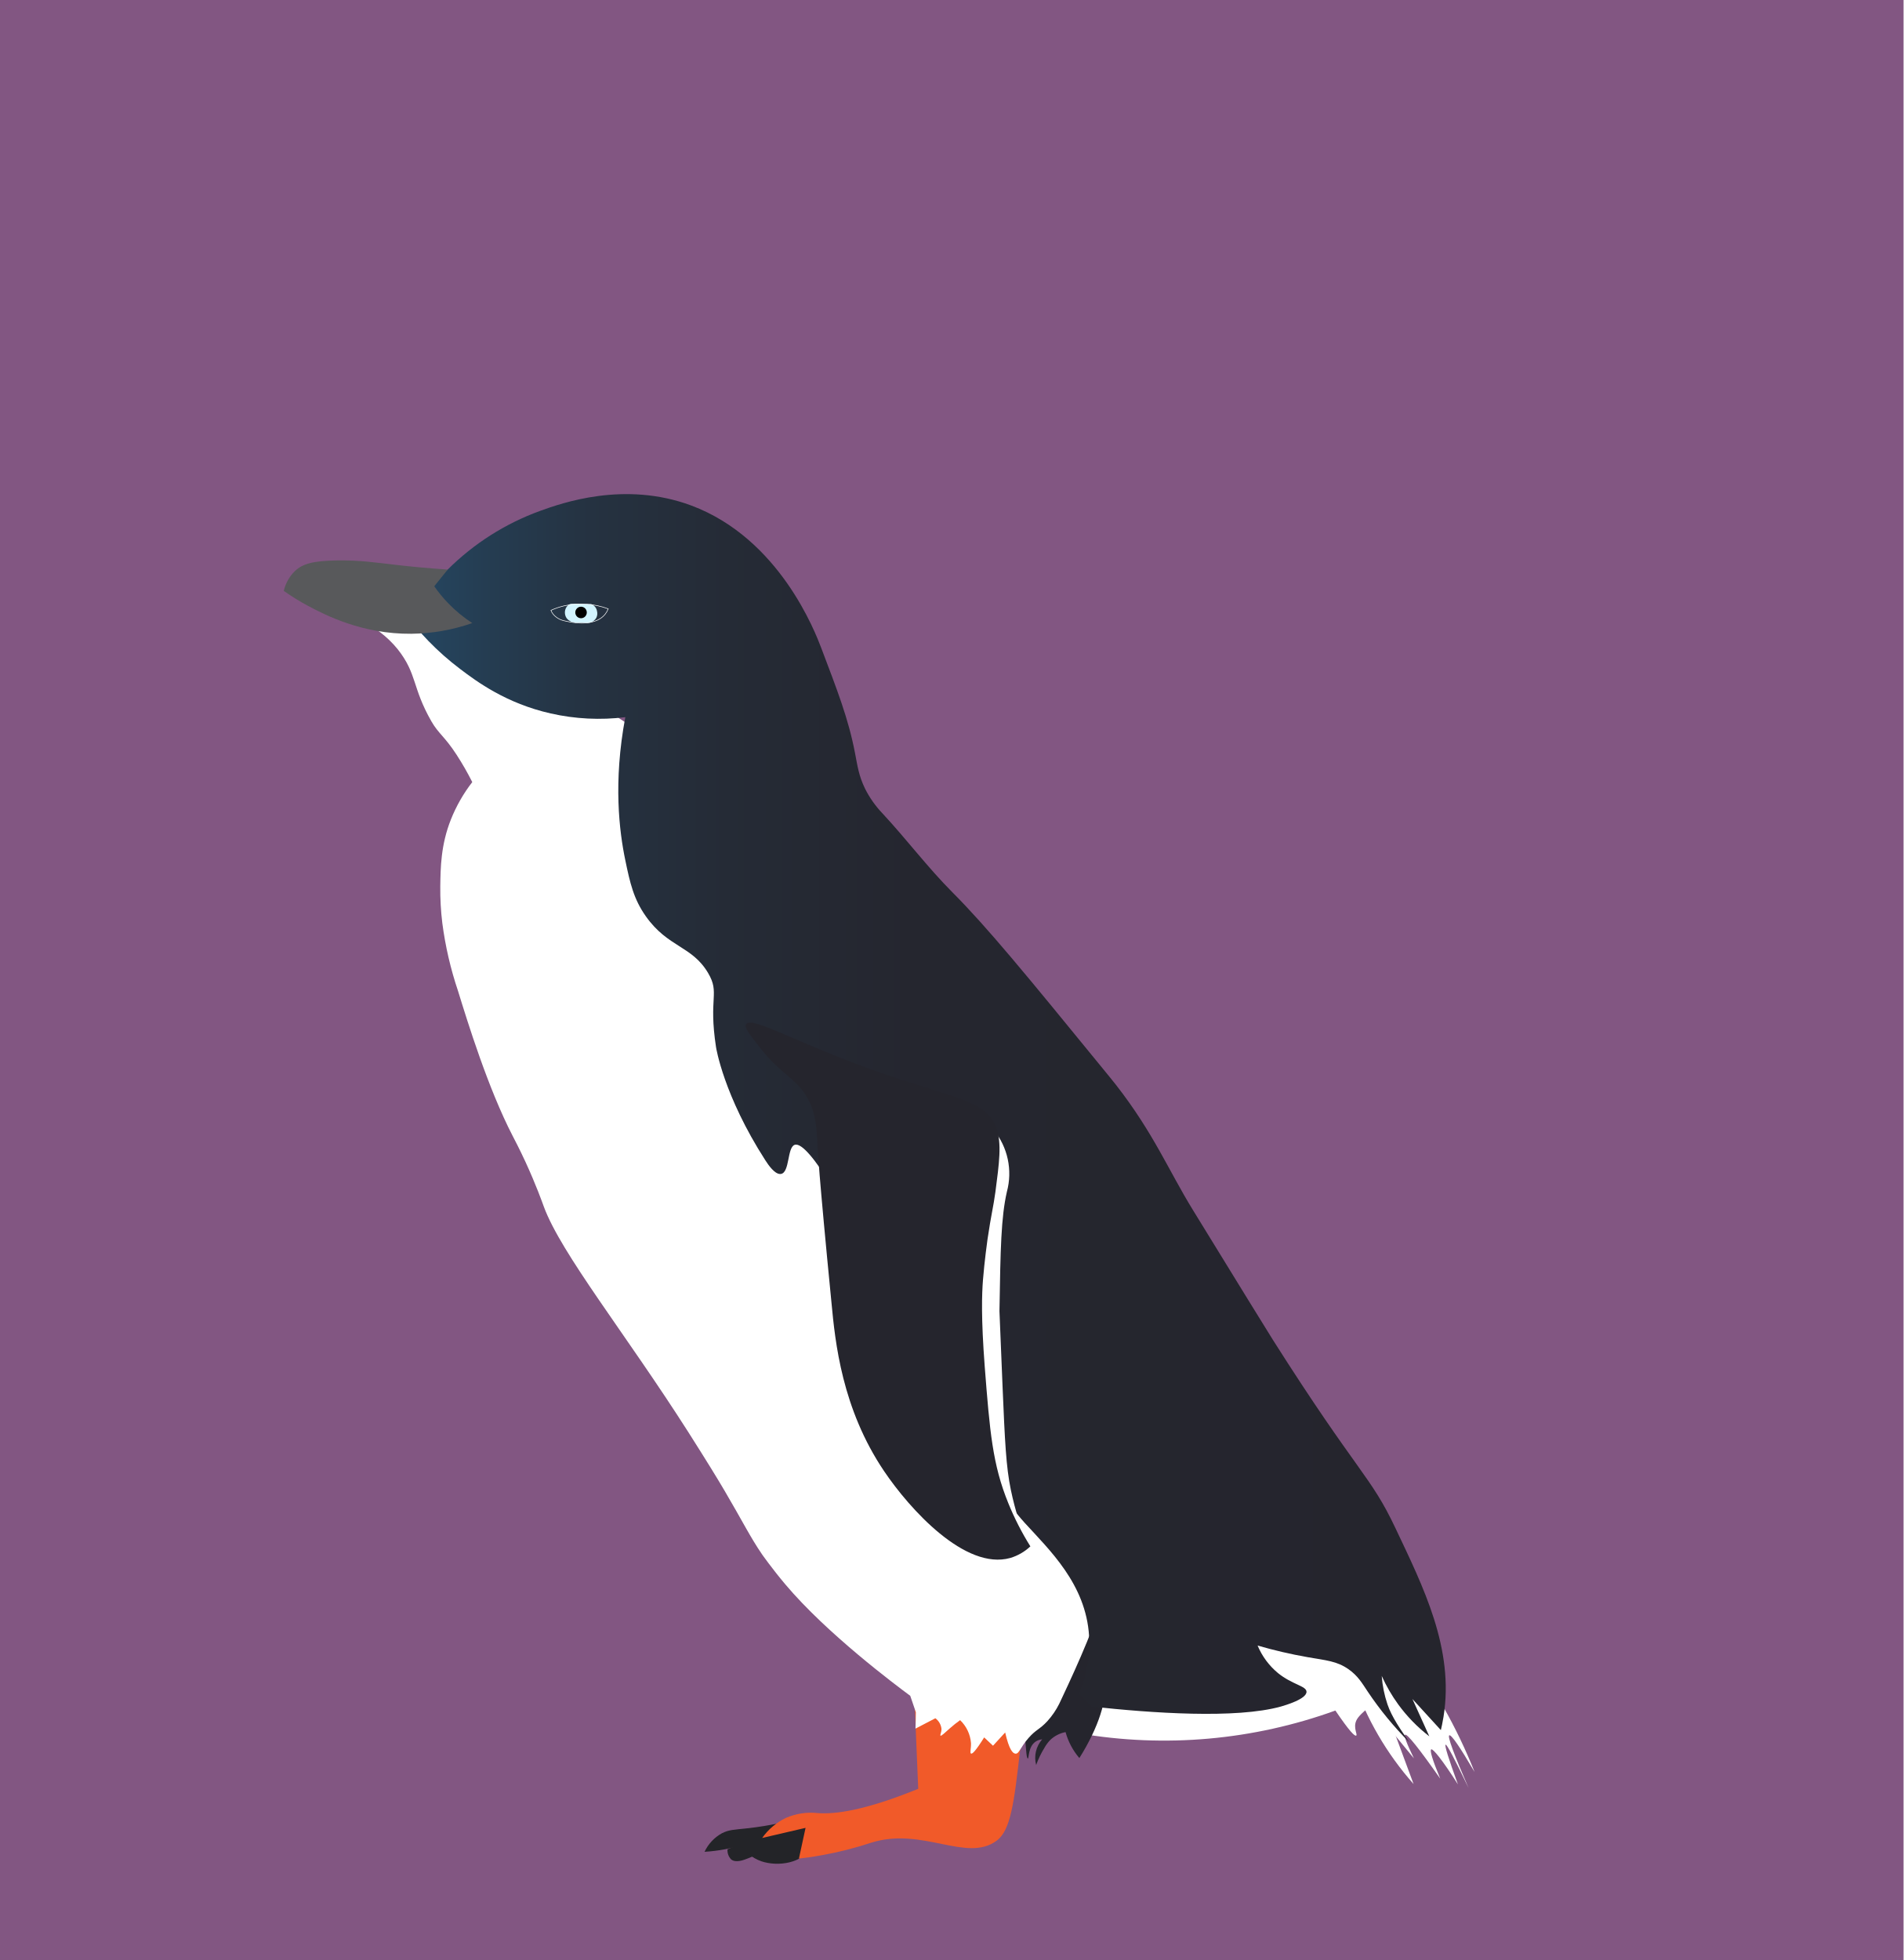
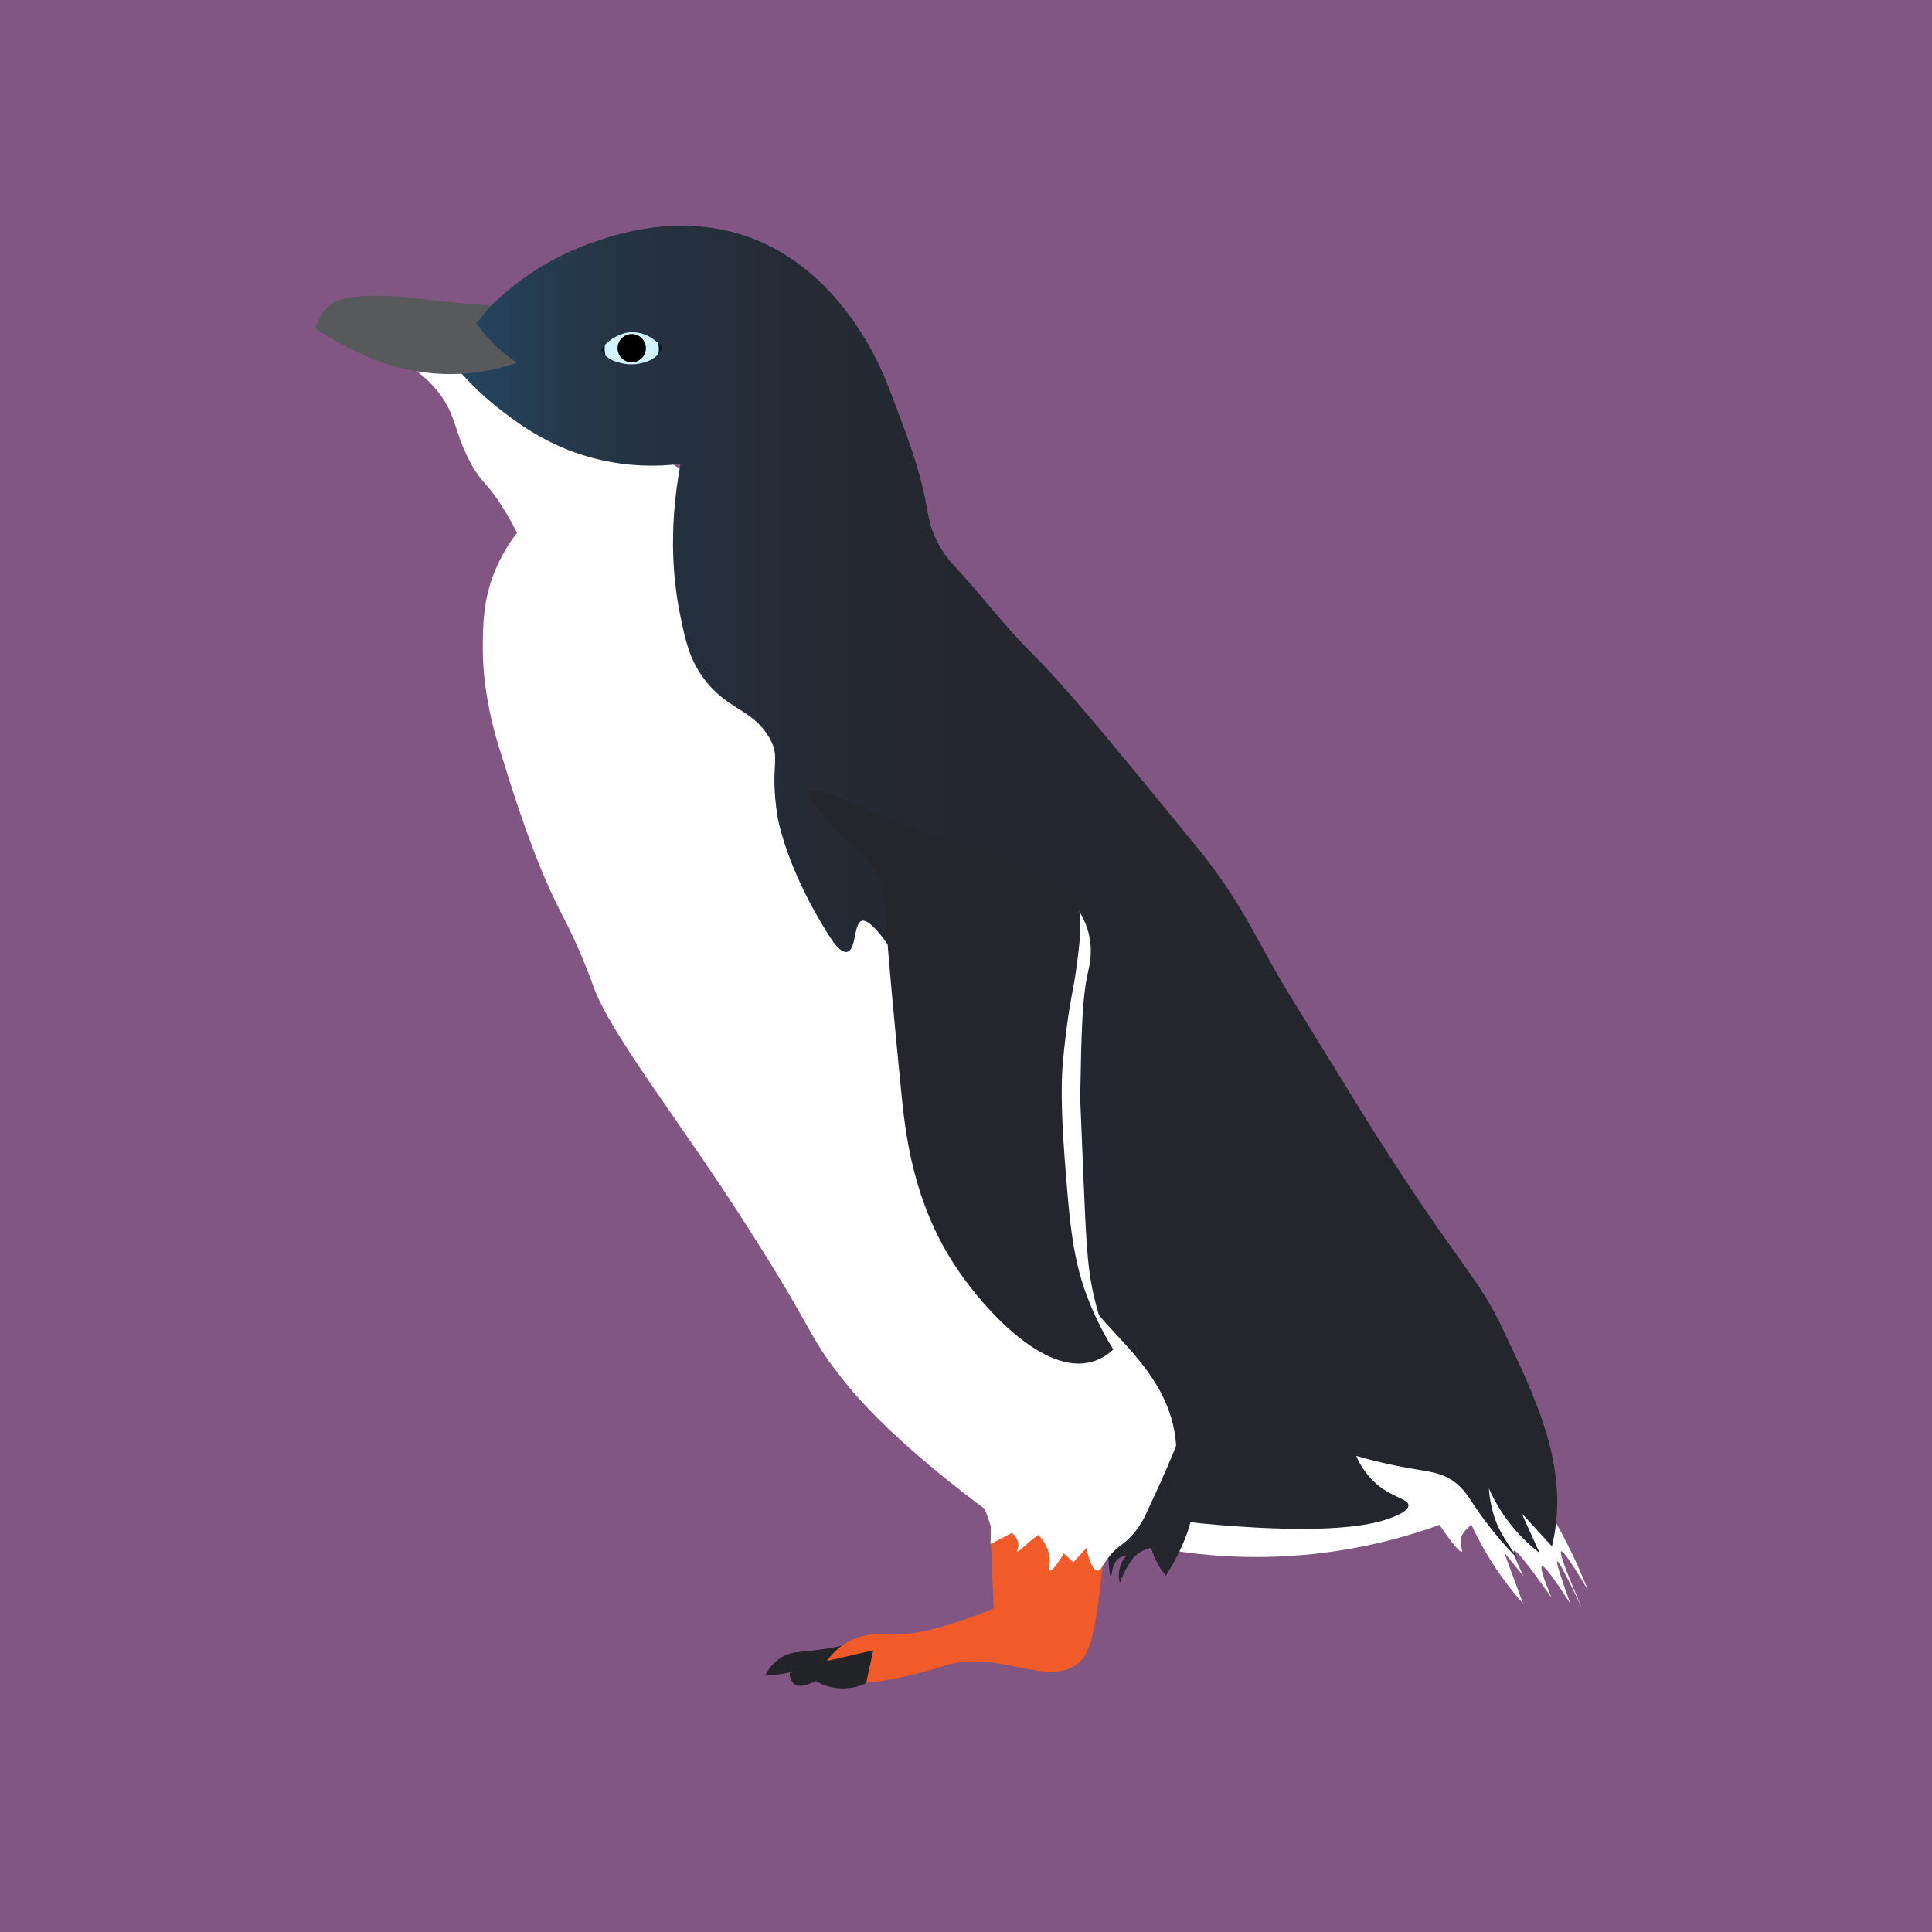
- <svg xmlns="http://www.w3.org/2000/svg" viewBox="0 0 512.93 528.06">
+ <svg xmlns="http://www.w3.org/2000/svg" viewBox="0 0 499.57 499.57">
  <defs>
-     <style>.cls-1{fill:#825682;}.cls-2{fill:#232428;}.cls-3{fill:#f15a29;}.cls-4{fill:#fff;}.cls-5{fill:#25252d;}.cls-6{fill:url(#linear-gradient);}.cls-7{fill:#d2f4ff;}.cls-8{fill:none;stroke:#fff;stroke-miterlimit:10;stroke-width:0.15px;}.cls-9{fill:#58595b;}</style>
-     <linearGradient id="linear-gradient" x1="103.75" y1="275.73" x2="385.14" y2="275.73" gradientUnits="userSpaceOnUse">
+     <style>.cls-1{fill:#825682;}.cls-2{fill:#232428;}.cls-3{fill:#f15a29;}.cls-4{fill:#fff;}.cls-5{fill:#25252d;}.cls-6{fill:url(#linear-gradient);}.cls-7{fill:#081329;}.cls-8{fill:#d2f4ff;}.cls-9{fill:#58595b;}</style>
+     <linearGradient id="linear-gradient" x1="114.51" y1="230.76" x2="403.09" y2="230.76" gradientUnits="userSpaceOnUse">
      <stop offset="0" stop-color="#254864" />
      <stop offset="0.08" stop-color="#253d52" />
      <stop offset="0.18" stop-color="#253241" />
      <stop offset="0.31" stop-color="#252b36" />
      <stop offset="0.49" stop-color="#25262f" />
      <stop offset="1" stop-color="#25252d" />
    </linearGradient>
  </defs>
  <g id="Layer_13" data-name="Layer 13">
-     <rect class="cls-1" width="512.93" height="528.06" />
+     <rect class="cls-1" width="499.57" height="499.57" />
  </g>
  <g id="Layer_22" data-name="Layer 22">
-     <path class="cls-2" d="M207,465.67c-.21-.55-3,.63-10.35,1.41-3.31.36-4.67.35-6.54,1.3a11.11,11.11,0,0,0-4.69,5,43.87,43.87,0,0,0,11-2.09C201.94,469.43,207.23,466.45,207,465.67Z" transform="translate(4.43 25.53)" />
-     <path class="cls-2" d="M213,465.45l-15.8,8.47a11.24,11.24,0,0,0,3.49,2c4.6,1.58,11.46.45,13.17-3.84C214.85,469.5,213.68,466.76,213,465.45Z" transform="translate(4.43 25.53)" />
-     <path class="cls-2" d="M207.88,465.78l-16.27,6.93a3.49,3.49,0,0,0,1,2.74c1.24.94,3.21.22,4.51-.3s15.17-6.06,14.28-8.5C211.28,466.17,210.5,465.71,207.88,465.78Z" transform="translate(4.43 25.53)" />
-     <path class="cls-3" d="M241.82,428.06,243,456.41c-14.51,5.91-22.43,6.88-27.05,6.54a16.86,16.86,0,0,0-8.61,1.3,16.61,16.61,0,0,0-6.39,5.4l11.69-2.72q-.9,4.14-1.79,8.28c1.45-.17,3.69-.45,6.38-.95a97.14,97.14,0,0,0,13.09-3.33c13.83-4.37,25.69,5.47,33.82-.55,3.79-2.8,4.7-10.2,6.36-24.88A234.78,234.78,0,0,0,272,421.06Z" transform="translate(4.43 25.53)" />
-     <path class="cls-4" d="M286.28,441.46a135.51,135.51,0,0,0,69.13-6.14c3.83,5.64,5.22,7,5.62,6.74s-.85-2.07,0-4c.46-1.06,1.69-2.28,4.41-4.39a1.81,1.81,0,0,0,.59-.58c1.11-2.06-3.62-6.56-4.52-7.43a31.08,31.08,0,0,0-14.67-7.37c-2.36-.48-48-9.76-58.58,11.41A21.6,21.6,0,0,0,286.28,441.46Z" transform="translate(4.43 25.53)" />
-     <path class="cls-4" d="M360.22,427.18a82,82,0,0,0,16.26,27.94q-4.82-13.08-9.76-26.21L365.25,425Z" transform="translate(4.43 25.53)" />
-     <path class="cls-5" d="M295.27,418.46a4.8,4.8,0,0,1,0,2.16c-1.92,9-1.49,13.13-5.46,21.4a60.83,60.83,0,0,1-3.39,6.1,18,18,0,0,1-2.22-3.24,18.65,18.65,0,0,1-1.5-3.75,8.21,8.21,0,0,0-4.14,2.13,10.25,10.25,0,0,0-1.6,2.19,23.72,23.72,0,0,0-2.18,4.55,7.54,7.54,0,0,1,1.62-6.92,3.73,3.73,0,0,0-1.8.63c-2,1.38-1.75,4.53-2.05,4.53s-.49-1.32-.86-7.62a54.44,54.44,0,0,0,11.91-15.71c2.64-5.32,5-12.37,7.12-12a20.22,20.22,0,0,1,2.84,3A6.12,6.12,0,0,1,295.27,418.46Z" transform="translate(4.43 25.53)" />
-     <path class="cls-4" d="M364.27,424.66l3.9,13.3,8.4,10.24c-1.95-4-2.75-6.14-2.38-6.36q.81-.49,9.48,11.84c-2.08-5-2.89-7.66-2.43-7.9s3,2.84,7.19,9.43q-3.82-10.48-3.32-10.69t6.2,11.68q-6-13.8-5.21-14.2t6.82,9.88a140.84,140.84,0,0,0-8.39-17.51c-2.75-4.86-4.8-6.28-6.52-7.37C372.8,423.69,367,424.21,364.27,424.66Z" transform="translate(4.43 25.53)" />
-     <path class="cls-4" d="M92.2,141.44a27.35,27.35,0,0,1,10.54,7.95c5.28,6.7,3.82,10.21,9.07,19.41,1.91,3.34,3.63,4.12,6.83,9.07a77.54,77.54,0,0,1,4.19,7.31,41.57,41.57,0,0,0-5.75,10.06c-2.74,6.89-2.79,13-2.87,18a75.11,75.11,0,0,0,.55,9.94A96.11,96.11,0,0,0,119,241.48c2.57,8.33,8.1,26.25,14.7,39,.49.94,1.82,3.47,3.48,7.05,2.86,6.22,4.53,10.92,4.92,12,4.67,12.7,22,34.18,39,60.86,5.18,8.16,7.7,12.28,9.69,15.66,4.84,8.22,6.91,12.49,10.13,17.2,0,0,2.71,3.86,6.29,8.1,11.21,13.3,29.76,27.13,33.64,30,.5,1.47,1,2.94,1.51,4.42,0,1.47-.07,2.94-.1,4.42l5.36-2.79a4.12,4.12,0,0,1,1.65,2.87c0,1-.47,1.67-.25,1.82s1.18-.82,2.53-2a31.76,31.76,0,0,1,2.74-2.18,9.59,9.59,0,0,1,2.93,6.17c.05,1.45-.35,2.66,0,2.83s1.21-.62,3.55-4.35l2.38,2.24,3.28-3.57c1.06,4.64,2.05,5.68,2.79,5.71,1,.05,1.24-1.66,3.52-4.24,2-2.29,3-2.27,5.09-4.55A20.85,20.85,0,0,0,281,433.5h0c0-.09,7.66-15.82,10.06-23.72,5-16.41-2.24-32.51-6.94-43-50.28-112.32-59.2-143.66-98.23-180.8-12.16-11.58-26.79-20.42-56.06-38.12-11.69-7.06-27.59-16.12-34.8-10.48A8.83,8.83,0,0,0,92.2,141.44Z" transform="translate(4.43 25.53)" />
-     <path class="cls-6" d="M116.21,127.92a68.41,68.41,0,0,1,24.91-15.81c5.71-2.06,22.7-8.17,40.73-1.44,23.82,8.89,33.43,34.23,35,38.33,4.29,11.32,7.33,19.05,9.1,28.27.69,3.56,1,6.13,2.71,9.66a27.34,27.34,0,0,0,4.65,6.62c6.48,6.95,12.2,14.6,18.91,21.33,9.34,9.37,19.61,21.9,40.12,47,2.06,2.52,3.11,3.8,4.05,5,10.06,12.94,14,22.8,20.6,33.54,13,21.15,19.5,31.73,21.56,35,23,36.24,26.27,36.41,33.06,50.79,7.4,15.65,15.9,32.41,12.94,50.79-.26,1.63-.56,2.92-.72,3.59l-7.66-8.38q2.27,5,4.55,10.06a42.43,42.43,0,0,1-8.39-8.62A43,43,0,0,1,367.9,426a30.73,30.73,0,0,0,1.54,7.64c1.2,3.54,3.69,7,5.91,10.24h0a90.32,90.32,0,0,1-11.19-13.61c-1.58-2.37-2.69-4.31-5.21-6.08-3.16-2.21-6-2.37-11.08-3.26a126.59,126.59,0,0,1-13.42-3.12,19.25,19.25,0,0,0,5.51,7.43c3.83,3.1,7.61,3.45,7.67,5,.06,2-5.78,3.67-6.89,4-12.12,3.37-34.87,1.77-51.09,0l-3.38-3.38a35.23,35.23,0,0,0,2.77-15.61c-.85-14-10.7-23.2-17.36-30.51-9.34-10.25-21.14-33-45-78.36-1.33-2.53-13.09-24.93-17-23.46-2,.75-1.29,7.32-3.61,7.82-1.64.35-3.57-2.58-4.27-3.67-11.28-17.52-13.28-30.45-13.28-30.45-2.09-13.54,1.1-14.51-2.14-20-4.34-7.36-10.8-6.84-16.77-15.27-3.31-4.68-4.27-9-5.54-15.11-1.61-7.7-3.3-21,0-38.55a58.43,58.43,0,0,1-20.09-1c-12-2.71-19.89-8.55-24.44-12a74.15,74.15,0,0,1-15.81-16.29Z" transform="translate(4.43 25.53)" />
-     <path class="cls-7" d="M148.24,141a2.74,2.74,0,0,1-.45-1.53,2.62,2.62,0,0,1,1.09-2.12c.41-.25.68-.21,2.15-.2,2,0,2,.17,3.36.1a1.44,1.44,0,0,1,.54,0,2.44,2.44,0,0,1,1.51,1.85,2.58,2.58,0,0,1-.19,1.82,2.72,2.72,0,0,1-1.4,1.2c-.57.25-.79.16-3.6.1a4.43,4.43,0,0,1-1.43-.15A3,3,0,0,1,148.24,141Z" transform="translate(4.43 25.53)" />
-     <circle cx="156.57" cy="165.01" r="1.55" />
-     <path class="cls-8" d="M144.6,139.91a4.13,4.13,0,0,1-.58-1,19.3,19.3,0,0,1,3.59-1.22,21,21,0,0,1,11.86.81,5.86,5.86,0,0,1-.82,1.43c-3.06,3.84-10.07,2-11,1.8A5.37,5.37,0,0,1,144.6,139.91Z" transform="translate(4.43 25.53)" />
-     <path class="cls-9" d="M116.21,127.92c-5.72-.38-10.32-.85-13.38-1.2-6.17-.7-10.22-1.35-16.45-1.26-6.51.1-9.27.91-11.34,2.86a10.93,10.93,0,0,0-3,5.35,66,66,0,0,0,6.47,4c4.63,2.47,14.63,7.67,27.91,7.55a51.63,51.63,0,0,0,16.41-2.88,36.87,36.87,0,0,1-6.45-5.31,36.5,36.5,0,0,1-3.79-4.61Z" transform="translate(4.43 25.53)" />
-     <path class="cls-4" d="M263.31,278.85a18.67,18.67,0,0,1,3.58,16.71c-1.57,6.89-1.73,15.31-2,32.16,0,.32.28,7.11.85,20.67.6,14.12.92,21.3,2.22,27.49a86,86,0,0,0,5.26,16.59A85.68,85.68,0,0,1,263,378.39c-16.05-27.65-16-63-4.61-89.66A92,92,0,0,1,263.31,278.85Z" transform="translate(4.43 25.53)" />
-     <path class="cls-5" d="M196.63,250.4c-.58.93,1,2.85,3.85,6.47,5,6.42,8.63,7.68,11.59,11.74,3.45,4.7,3.57,9.84,3.78,14.55,0,0,.3,6.95,3.77,42.23,1,10.68,2.81,28.6,14.2,45.46,6.85,10.15,21.83,26.79,34,23.36a13.47,13.47,0,0,0,5.4-3.12,75.68,75.68,0,0,1-5.94-11.62c-4.27-10.45-5-19.38-6.36-36.83-1-13.14-.77-19.54-.47-23.36.39-4.93,1.18-10.64,1.22-10.91,1-6.8,1.57-8.64,2.13-12.78,1-7.66,1.77-13.1.24-17.28-2.68-7.34-11.17-7.91-31.67-15C210.77,255.78,198.09,248.05,196.63,250.4Z" transform="translate(4.43 25.53)" />
+     <path class="cls-2" d="M220.39,425.43c-.21-.57-3.09.64-10.61,1.44-3.4.37-4.79.36-6.7,1.34a11.41,11.41,0,0,0-4.82,5.08,44.74,44.74,0,0,0,11.33-2.14C215.25,429.28,220.68,426.23,220.39,425.43Z" transform="translate(-0.43)" />
+     <path class="cls-2" d="M226.58,425.2l-16.21,8.69a11.7,11.7,0,0,0,3.58,2c4.72,1.62,11.75.46,13.5-4C228.49,429.35,227.29,426.55,226.58,425.2Z" transform="translate(-0.43)" />
+     <path class="cls-2" d="M221.35,425.54l-16.69,7.11a3.61,3.61,0,0,0,1.08,2.81c1.27,1,3.29.22,4.62-.31s15.56-6.22,14.65-8.72C224.83,425.94,224,425.47,221.35,425.54Z" transform="translate(-0.43)" />
+     <path class="cls-3" d="M256.15,386.85l1.21,29.08c-14.88,6.06-23,7.06-27.74,6.7a17.5,17.5,0,0,0-8.83,1.34,17,17,0,0,0-6.56,5.54l12-2.79q-.93,4.25-1.84,8.49c1.49-.17,3.78-.47,6.55-1a100.72,100.72,0,0,0,13.42-3.42c14.19-4.48,26.35,5.61,34.69-.56,3.88-2.88,4.81-10.47,6.52-25.52a243.11,243.11,0,0,0,1.53-25.06Z" transform="translate(-0.43)" />
+     <path class="cls-4" d="M301.75,400.6a139.14,139.14,0,0,0,70.9-6.3c3.93,5.78,5.35,7.13,5.76,6.91s-.87-2.12,0-4.11c.48-1.08,1.73-2.34,4.53-4.5a1.79,1.79,0,0,0,.6-.6c1.14-2.11-3.71-6.73-4.64-7.61a31.78,31.78,0,0,0-15-7.56c-2.41-.49-49.22-10-60.07,11.7A22.16,22.16,0,0,0,301.75,400.6Z" transform="translate(-0.43)" />
+     <path class="cls-4" d="M377.58,386a84.13,84.13,0,0,0,16.68,28.66q-4.93-13.42-10-26.89c-.5-1.32-1-2.65-1.51-4Z" transform="translate(-0.43)" />
+     <path class="cls-5" d="M311,377a4.92,4.92,0,0,1,0,2.22c-2,9.27-1.52,13.46-5.6,21.94a62.28,62.28,0,0,1-3.48,6.26,18.18,18.18,0,0,1-2.27-3.33,18.43,18.43,0,0,1-1.54-3.84,8.5,8.5,0,0,0-4.25,2.18,11.19,11.19,0,0,0-1.64,2.25,24.18,24.18,0,0,0-2.23,4.66,7.71,7.71,0,0,1,1.66-7.09,3.85,3.85,0,0,0-1.84.64c-2,1.42-1.8,4.65-2.11,4.65s-.5-1.36-.88-7.81A56.06,56.06,0,0,0,299,383.62c2.71-5.45,5.09-12.68,7.3-12.34a22.08,22.08,0,0,1,2.92,3.06A6.3,6.3,0,0,1,311,377Z" transform="translate(-0.43)" />
+     <path class="cls-4" d="M381.73,383.37q2,6.81,4,13.64l8.61,10.5q-3-6.18-2.45-6.52.84-.51,9.73,12.14-3.21-7.72-2.49-8.11.87-.45,7.37,9.68-3.92-10.76-3.41-11t6.36,12q-6.16-14.15-5.34-14.56c.48-.24,2.82,3.13,7,10.14a144.9,144.9,0,0,0-8.61-18c-2.82-5-4.92-6.43-6.68-7.55C390.48,382.37,384.52,382.91,381.73,383.37Z" transform="translate(-0.43)" />
+     <path class="cls-4" d="M102.71,92.91a28.07,28.07,0,0,1,10.81,8.16c5.42,6.86,3.92,10.46,9.3,19.9,2,3.42,3.73,4.23,7,9.3a82.37,82.37,0,0,1,4.3,7.5,42.35,42.35,0,0,0-5.9,10.32c-2.82,7.07-2.87,13.29-2.95,18.42a76.76,76.76,0,0,0,.57,10.2,98.35,98.35,0,0,0,4.35,18.8c2.63,8.54,8.3,26.92,15.07,40,.5,1,1.87,3.56,3.57,7.24,2.94,6.37,4.65,11.19,5,12.26,4.79,13,22.6,35.06,40,62.41,5.31,8.37,7.9,12.6,9.94,16.07,5,8.43,7.09,12.8,10.39,17.64,0,0,2.78,3.95,6.45,8.31,11.5,13.63,30.52,27.82,34.49,30.75l1.56,4.53c0,1.51-.07,3-.11,4.53l5.51-2.86a4.26,4.26,0,0,1,1.69,2.94c0,1-.48,1.72-.26,1.87s1.21-.84,2.6-2.06a35.52,35.52,0,0,1,2.8-2.24,9.88,9.88,0,0,1,3,6.33c.05,1.49-.37,2.73,0,2.9s1.24-.63,3.64-4.46l2.44,2.3,3.36-3.66c1.09,4.76,2.11,5.83,2.87,5.86,1,0,1.27-1.71,3.6-4.35,2.08-2.35,3.07-2.33,5.22-4.67a21,21,0,0,0,3.25-4.66h0c0-.09,7.85-16.22,10.32-24.32,5.13-16.83-2.31-33.34-7.13-44.11-51.56-115.18-60.71-147.32-100.73-185.42-12.48-11.86-27.48-20.94-57.5-39.08C129.26,92.25,113,83,105.57,88.75A9.14,9.14,0,0,0,102.71,92.91Z" transform="translate(-0.43)" />
+     <path class="cls-6" d="M127.29,79.17A70.08,70.08,0,0,1,152.84,63c5.86-2.11,23.28-8.38,41.77-1.48,24.43,9.13,34.28,35.11,35.87,39.31,4.4,11.61,7.52,19.54,9.34,29,.7,3.65,1,6.28,2.78,9.91a27.8,27.8,0,0,0,4.76,6.78c6.65,7.13,12.52,15,19.4,21.88,9.58,9.61,20.11,22.46,41.14,48.18,2.11,2.58,3.19,3.9,4.15,5.14,10.33,13.27,14.36,23.37,21.13,34.39,13.34,21.7,20,32.54,22.12,35.88,23.58,37.16,26.94,37.33,33.9,52.08,7.58,16.06,16.31,33.25,13.27,52.09-.27,1.67-.57,3-.74,3.69l-7.86-8.6,4.67,10.32a43.31,43.31,0,0,1-13.12-16.68,30.93,30.93,0,0,0,1.57,7.83c1.24,3.64,3.79,7.15,6.07,10.51h0a91.79,91.79,0,0,1-11.47-14c-1.62-2.43-2.76-4.42-5.35-6.24-3.23-2.26-6.13-2.42-11.36-3.34a131.05,131.05,0,0,1-13.76-3.19,19.87,19.87,0,0,0,5.65,7.61c3.93,3.18,7.81,3.54,7.86,5.16.07,2-5.92,3.76-7.06,4.08-12.43,3.46-35.76,1.82-52.4,0l-3.46-3.46a36.27,36.27,0,0,0,2.84-16c-.87-14.39-11-23.8-17.8-31.29-9.59-10.51-21.69-33.84-46.12-80.36-1.36-2.6-13.41-25.57-17.46-24.06-2,.76-1.32,7.5-3.7,8-1.69.36-3.66-2.64-4.38-3.76-11.57-18-13.62-31.22-13.62-31.22-2.15-13.89,1.13-14.89-2.19-20.52-4.45-7.55-11.08-7-17.2-15.66-3.4-4.8-4.38-9.24-5.68-15.49-1.66-7.9-3.39-21.55,0-39.54a59.75,59.75,0,0,1-20.61-1c-12.28-2.78-20.4-8.77-25.06-12.29A76.19,76.19,0,0,1,114.51,90Z" transform="translate(-0.43)" />
+     <path class="cls-7" d="M171.7,89.88a5.92,5.92,0,0,1-.84,1.46,1.17,1.17,0,0,1-.21.24,6.87,6.87,0,0,1-2.94,1.91,11.6,11.6,0,0,1-7.64.15A7.37,7.37,0,0,1,157,92a5.72,5.72,0,0,1-.54-.63,4.88,4.88,0,0,1-.59-1A11.31,11.31,0,0,1,160,86.86a9,9,0,0,1,3.77-1,9.35,9.35,0,0,1,5.86,2,8.64,8.64,0,0,1,1,.83A10,10,0,0,1,171.7,89.88Z" transform="translate(-0.43)" />
+     <path class="cls-8" d="M170.79,90.23a6,6,0,0,1-.14,1.35,6.87,6.87,0,0,1-2.94,1.91,11.6,11.6,0,0,1-7.64.15A7.37,7.37,0,0,1,157,92a6.64,6.64,0,0,1-.22-1.74,6,6,0,0,1,.1-1.12,10.57,10.57,0,0,1,3.1-2.25,9,9,0,0,1,3.77-1,9.35,9.35,0,0,1,5.86,2,8.64,8.64,0,0,1,1,.83A6.15,6.15,0,0,1,170.79,90.23Z" transform="translate(-0.43)" />
+     <circle cx="163.35" cy="90.04" r="3.66" />
+     <path class="cls-9" d="M127.33,79c-5.86-.38-10.58-.87-13.72-1.22-6.33-.72-10.48-1.39-16.86-1.29-6.68.1-9.51.92-11.64,2.92A11.19,11.19,0,0,0,82,84.94,67.39,67.39,0,0,0,88.67,89c4.75,2.53,15,7.86,28.63,7.73a52.57,52.57,0,0,0,16.83-2.94,38.38,38.38,0,0,1-6.62-5.45,39,39,0,0,1-3.89-4.73Z" transform="translate(-0.43)" />
+     <path class="cls-4" d="M278.19,233.83a20,20,0,0,1,4,8.66,20.18,20.18,0,0,1-.35,8.48c-1.62,7.06-1.78,15.71-2.1,33,0,.32.29,7.28.87,21.19.62,14.48.95,21.85,2.28,28.19a89.22,89.22,0,0,0,5.39,17,88.28,88.28,0,0,1-10.46-14.44c-16.46-28.36-16.41-64.62-4.73-92A95.29,95.29,0,0,1,278.19,233.83Z" transform="translate(-0.43)" />
+     <path class="cls-5" d="M209.81,204.65c-.59,1,1.06,2.92,3.95,6.64,5.12,6.58,8.84,7.88,11.89,12,3.53,4.82,3.66,10.09,3.87,14.93,0,0,.31,7.12,3.87,43.3,1.08,11,2.88,29.33,14.56,46.62,7,10.42,22.39,27.47,34.82,24a13.69,13.69,0,0,0,5.54-3.2A79.41,79.41,0,0,1,282.22,337c-4.37-10.72-5.15-19.89-6.52-37.78-1-13.47-.79-20-.48-23.95.4-5.06,1.21-10.92,1.25-11.2,1-7,1.62-8.86,2.19-13.1,1.06-7.85,1.81-13.43.24-17.72-2.75-7.52-11.45-8.11-32.47-15.42C224.31,210.17,211.31,202.25,209.81,204.65Z" transform="translate(-0.43)" />
  </g>
</svg>
